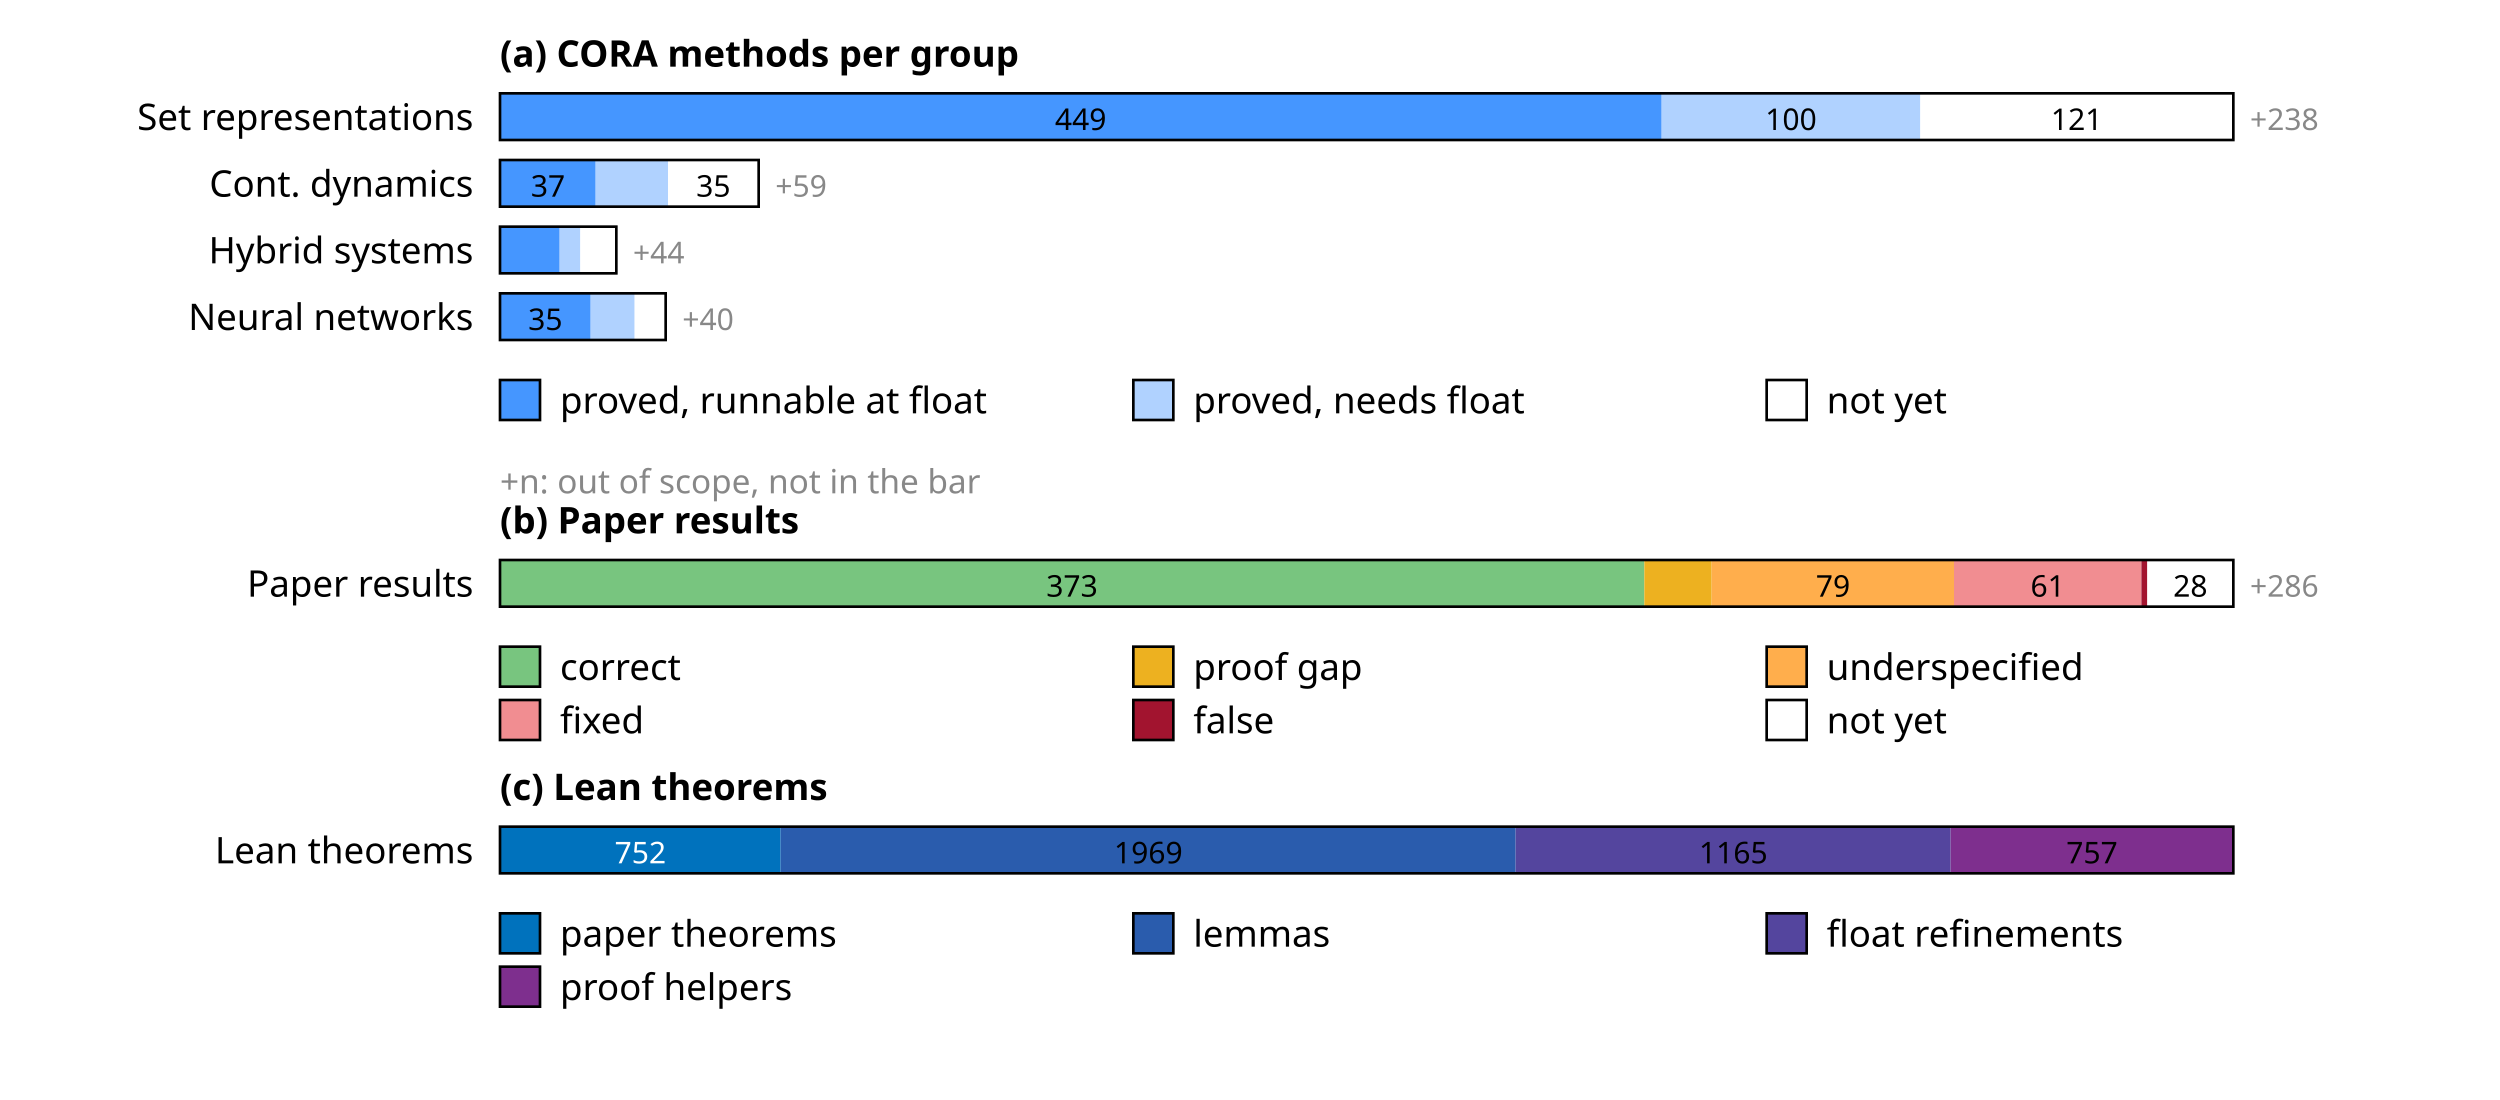
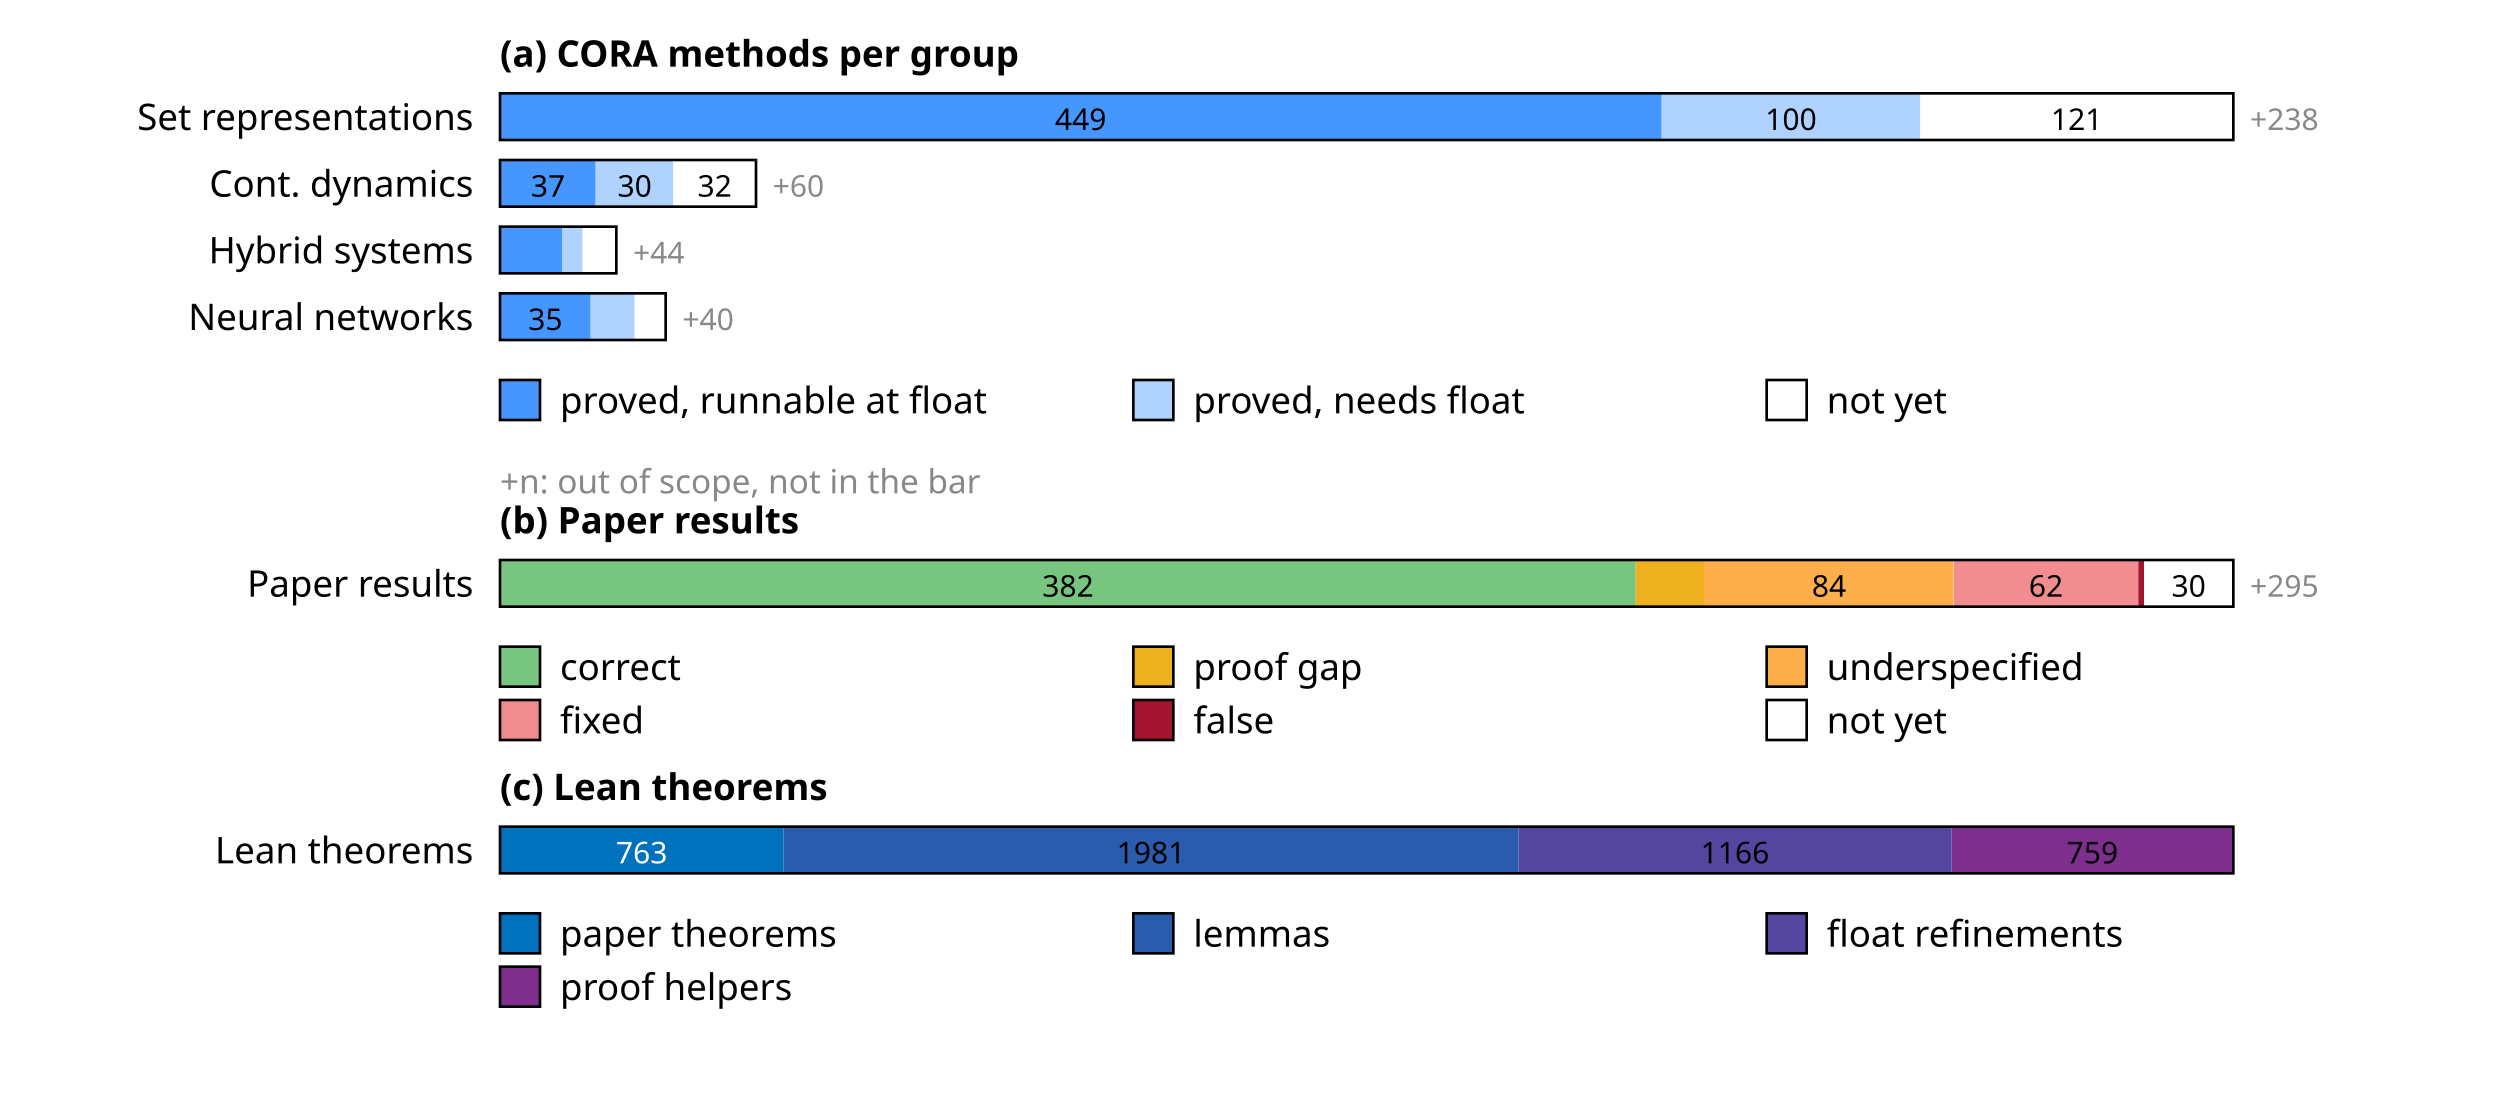
<svg xmlns="http://www.w3.org/2000/svg" width="750" height="330" font-family="sans-serif" font-size="11">
  <rect width="100%" height="100%" fill="white" />
  <text x="150" y="20" font-weight="bold">(a) CORA methods per group</text>
  <text x="142" y="39" text-anchor="end">Set representations</text>
  <rect x="150.0" y="28" width="348.5" height="14" fill="rgb(69,150,255)" />
  <text x="324.2" y="39" text-anchor="middle" font-size="9" fill="#000">449</text>
  <rect x="498.5" y="28" width="77.6" height="14" fill="rgb(176,210,255)" />
  <text x="537.3" y="39" text-anchor="middle" font-size="9" fill="#000">100</text>
  <rect x="576.1" y="28" width="93.9" height="14" fill="rgb(255,255,255)" />
  <text x="623.0" y="39" text-anchor="middle" font-size="9" fill="#000">121</text>
  <rect x="150" y="28" width="520.0" height="14" fill="none" stroke="#000" stroke-width="0.8" />
  <text x="675.0" y="39" font-size="9" fill="#888">+238</text>
  <text x="142" y="59" text-anchor="end">Cont. dynamics</text>
  <rect x="150.0" y="48" width="28.7" height="14" fill="rgb(69,150,255)" />
  <text x="164.4" y="59" text-anchor="middle" font-size="9" fill="#000">37</text>
-   <rect x="178.7" y="48" width="21.7" height="14" fill="rgb(176,210,255)" />
-   <rect x="200.4" y="48" width="27.2" height="14" fill="rgb(255,255,255)" />
-   <text x="214.0" y="59" text-anchor="middle" font-size="9" fill="#000">35</text>
-   <rect x="150" y="48" width="77.6" height="14" fill="none" stroke="#000" stroke-width="0.8" />
-   <text x="232.6" y="59" font-size="9" fill="#888">+59</text>
+   <rect x="178.7" y="48" width="23.3" height="14" fill="rgb(176,210,255)" />
+   <text x="190.4" y="59" text-anchor="middle" font-size="9" fill="#000">30</text>
+   <rect x="202.0" y="48" width="24.8" height="14" fill="rgb(255,255,255)" />
+   <text x="214.4" y="59" text-anchor="middle" font-size="9" fill="#000">32</text>
+   <rect x="150" y="48" width="76.8" height="14" fill="none" stroke="#000" stroke-width="0.8" />
+   <text x="231.8" y="59" font-size="9" fill="#888">+60</text>
  <text x="142" y="79" text-anchor="end">Hybrid systems</text>
-   <rect x="150.0" y="68" width="17.9" height="14" fill="rgb(69,150,255)" />
-   <rect x="167.9" y="68" width="6.2" height="14" fill="rgb(176,210,255)" />
-   <rect x="174.1" y="68" width="10.9" height="14" fill="rgb(255,255,255)" />
+   <rect x="150.0" y="68" width="18.6" height="14" fill="rgb(69,150,255)" />
+   <rect x="168.6" y="68" width="6.2" height="14" fill="rgb(176,210,255)" />
+   <rect x="174.8" y="68" width="10.1" height="14" fill="rgb(255,255,255)" />
  <rect x="150" y="68" width="34.9" height="14" fill="none" stroke="#000" stroke-width="0.8" />
  <text x="189.9" y="79" font-size="9" fill="#888">+44</text>
  <text x="142" y="99" text-anchor="end">Neural networks</text>
  <rect x="150.0" y="88" width="27.2" height="14" fill="rgb(69,150,255)" />
  <text x="163.6" y="99" text-anchor="middle" font-size="9" fill="#000">35</text>
  <rect x="177.2" y="88" width="13.2" height="14" fill="rgb(176,210,255)" />
  <rect x="190.4" y="88" width="9.3" height="14" fill="rgb(255,255,255)" />
  <rect x="150" y="88" width="49.7" height="14" fill="none" stroke="#000" stroke-width="0.8" />
  <text x="204.7" y="99" font-size="9" fill="#888">+40</text>
  <rect x="150" y="114" width="12" height="12" fill="rgb(69,150,255)" stroke="#000" stroke-width="0.8" />
  <text x="168" y="124">proved, runnable at float</text>
  <rect x="340" y="114" width="12" height="12" fill="rgb(176,210,255)" stroke="#000" stroke-width="0.8" />
  <text x="358" y="124">proved, needs float</text>
  <rect x="530" y="114" width="12" height="12" fill="rgb(255,255,255)" stroke="#000" stroke-width="0.8" />
  <text x="548" y="124">not yet</text>
  <text x="150" y="148" font-size="10" fill="#888">+n: out of scope, not in the bar</text>
  <text x="150" y="160" font-weight="bold">(b) Paper results</text>
  <text x="142" y="179" text-anchor="end">Paper results</text>
-   <rect x="150.0" y="168" width="343.3" height="14" fill="rgb(120,197,127)" />
-   <text x="321.6" y="179" text-anchor="middle" font-size="9" fill="#000">373</text>
-   <rect x="493.3" y="168" width="20.2" height="14" fill="rgb(237,177,32)" />
-   <rect x="513.5" y="168" width="72.7" height="14" fill="rgb(255,174,76)" />
-   <text x="549.9" y="179" text-anchor="middle" font-size="9" fill="#000">79</text>
-   <rect x="586.2" y="168" width="56.1" height="14" fill="rgb(241,141,145)" />
-   <text x="614.3" y="179" text-anchor="middle" font-size="9" fill="#000">61</text>
-   <rect x="642.4" y="168" width="1.8" height="14" fill="rgb(162,20,47)" />
-   <rect x="644.2" y="168" width="25.8" height="14" fill="rgb(255,255,255)" />
-   <text x="657.1" y="179" text-anchor="middle" font-size="9" fill="#000">28</text>
+   <rect x="150.0" y="168" width="340.7" height="14" fill="rgb(120,197,127)" />
+   <text x="320.4" y="179" text-anchor="middle" font-size="9" fill="#000">382</text>
+   <rect x="490.7" y="168" width="20.5" height="14" fill="rgb(237,177,32)" />
+   <rect x="511.2" y="168" width="74.9" height="14" fill="rgb(255,174,76)" />
+   <text x="548.7" y="179" text-anchor="middle" font-size="9" fill="#000">84</text>
+   <rect x="586.2" y="168" width="55.3" height="14" fill="rgb(241,141,145)" />
+   <text x="613.8" y="179" text-anchor="middle" font-size="9" fill="#000">62</text>
+   <rect x="641.5" y="168" width="1.8" height="14" fill="rgb(162,20,47)" />
+   <rect x="643.2" y="168" width="26.8" height="14" fill="rgb(255,255,255)" />
+   <text x="656.6" y="179" text-anchor="middle" font-size="9" fill="#000">30</text>
  <rect x="150" y="168" width="520.0" height="14" fill="none" stroke="#000" stroke-width="0.8" />
-   <text x="675.0" y="179" font-size="9" fill="#888">+286</text>
+   <text x="675.0" y="179" font-size="9" fill="#888">+295</text>
  <rect x="150" y="194" width="12" height="12" fill="rgb(120,197,127)" stroke="#000" stroke-width="0.8" />
  <text x="168" y="204">correct</text>
  <rect x="340" y="194" width="12" height="12" fill="rgb(237,177,32)" stroke="#000" stroke-width="0.8" />
  <text x="358" y="204">proof gap</text>
  <rect x="530" y="194" width="12" height="12" fill="rgb(255,174,76)" stroke="#000" stroke-width="0.8" />
  <text x="548" y="204">underspecified</text>
  <rect x="150" y="210" width="12" height="12" fill="rgb(241,141,145)" stroke="#000" stroke-width="0.8" />
  <text x="168" y="220">fixed</text>
  <rect x="340" y="210" width="12" height="12" fill="rgb(162,20,47)" stroke="#000" stroke-width="0.8" />
  <text x="358" y="220">false</text>
  <rect x="530" y="210" width="12" height="12" fill="rgb(255,255,255)" stroke="#000" stroke-width="0.8" />
  <text x="548" y="220">not yet</text>
  <text x="150" y="240" font-weight="bold">(c) Lean theorems</text>
  <text x="142" y="259" text-anchor="end">Lean theorems</text>
-   <rect x="150.0" y="248" width="84.2" height="14" fill="rgb(0,114,189)" />
-   <text x="192.1" y="259" text-anchor="middle" font-size="9" fill="#fff">752</text>
-   <rect x="234.2" y="248" width="220.5" height="14" fill="rgb(42,92,173)" />
-   <text x="344.5" y="259" text-anchor="middle" font-size="9" fill="#000">1969</text>
-   <rect x="454.7" y="248" width="130.5" height="14" fill="rgb(84,69,158)" />
-   <text x="520.0" y="259" text-anchor="middle" font-size="9" fill="#000">1165</text>
-   <rect x="585.2" y="248" width="84.8" height="14" fill="rgb(126,47,142)" />
-   <text x="627.6" y="259" text-anchor="middle" font-size="9" fill="#000">757</text>
+   <rect x="150.0" y="248" width="85.0" height="14" fill="rgb(0,114,189)" />
+   <text x="192.5" y="259" text-anchor="middle" font-size="9" fill="#fff">763</text>
+   <rect x="235.0" y="248" width="220.6" height="14" fill="rgb(42,92,173)" />
+   <text x="345.3" y="259" text-anchor="middle" font-size="9" fill="#000">1981</text>
+   <rect x="455.6" y="248" width="129.9" height="14" fill="rgb(84,69,158)" />
+   <text x="520.5" y="259" text-anchor="middle" font-size="9" fill="#000">1166</text>
+   <rect x="585.5" y="248" width="84.5" height="14" fill="rgb(126,47,142)" />
+   <text x="627.7" y="259" text-anchor="middle" font-size="9" fill="#000">759</text>
  <rect x="150" y="248" width="520.0" height="14" fill="none" stroke="#000" stroke-width="0.8" />
  <rect x="150" y="274" width="12" height="12" fill="rgb(0,114,189)" stroke="#000" stroke-width="0.8" />
  <text x="168" y="284">paper theorems</text>
  <rect x="340" y="274" width="12" height="12" fill="rgb(42,92,173)" stroke="#000" stroke-width="0.8" />
  <text x="358" y="284">lemmas</text>
  <rect x="530" y="274" width="12" height="12" fill="rgb(84,69,158)" stroke="#000" stroke-width="0.8" />
  <text x="548" y="284">float refinements</text>
  <rect x="150" y="290" width="12" height="12" fill="rgb(126,47,142)" stroke="#000" stroke-width="0.8" />
  <text x="168" y="300">proof helpers</text>
</svg>
